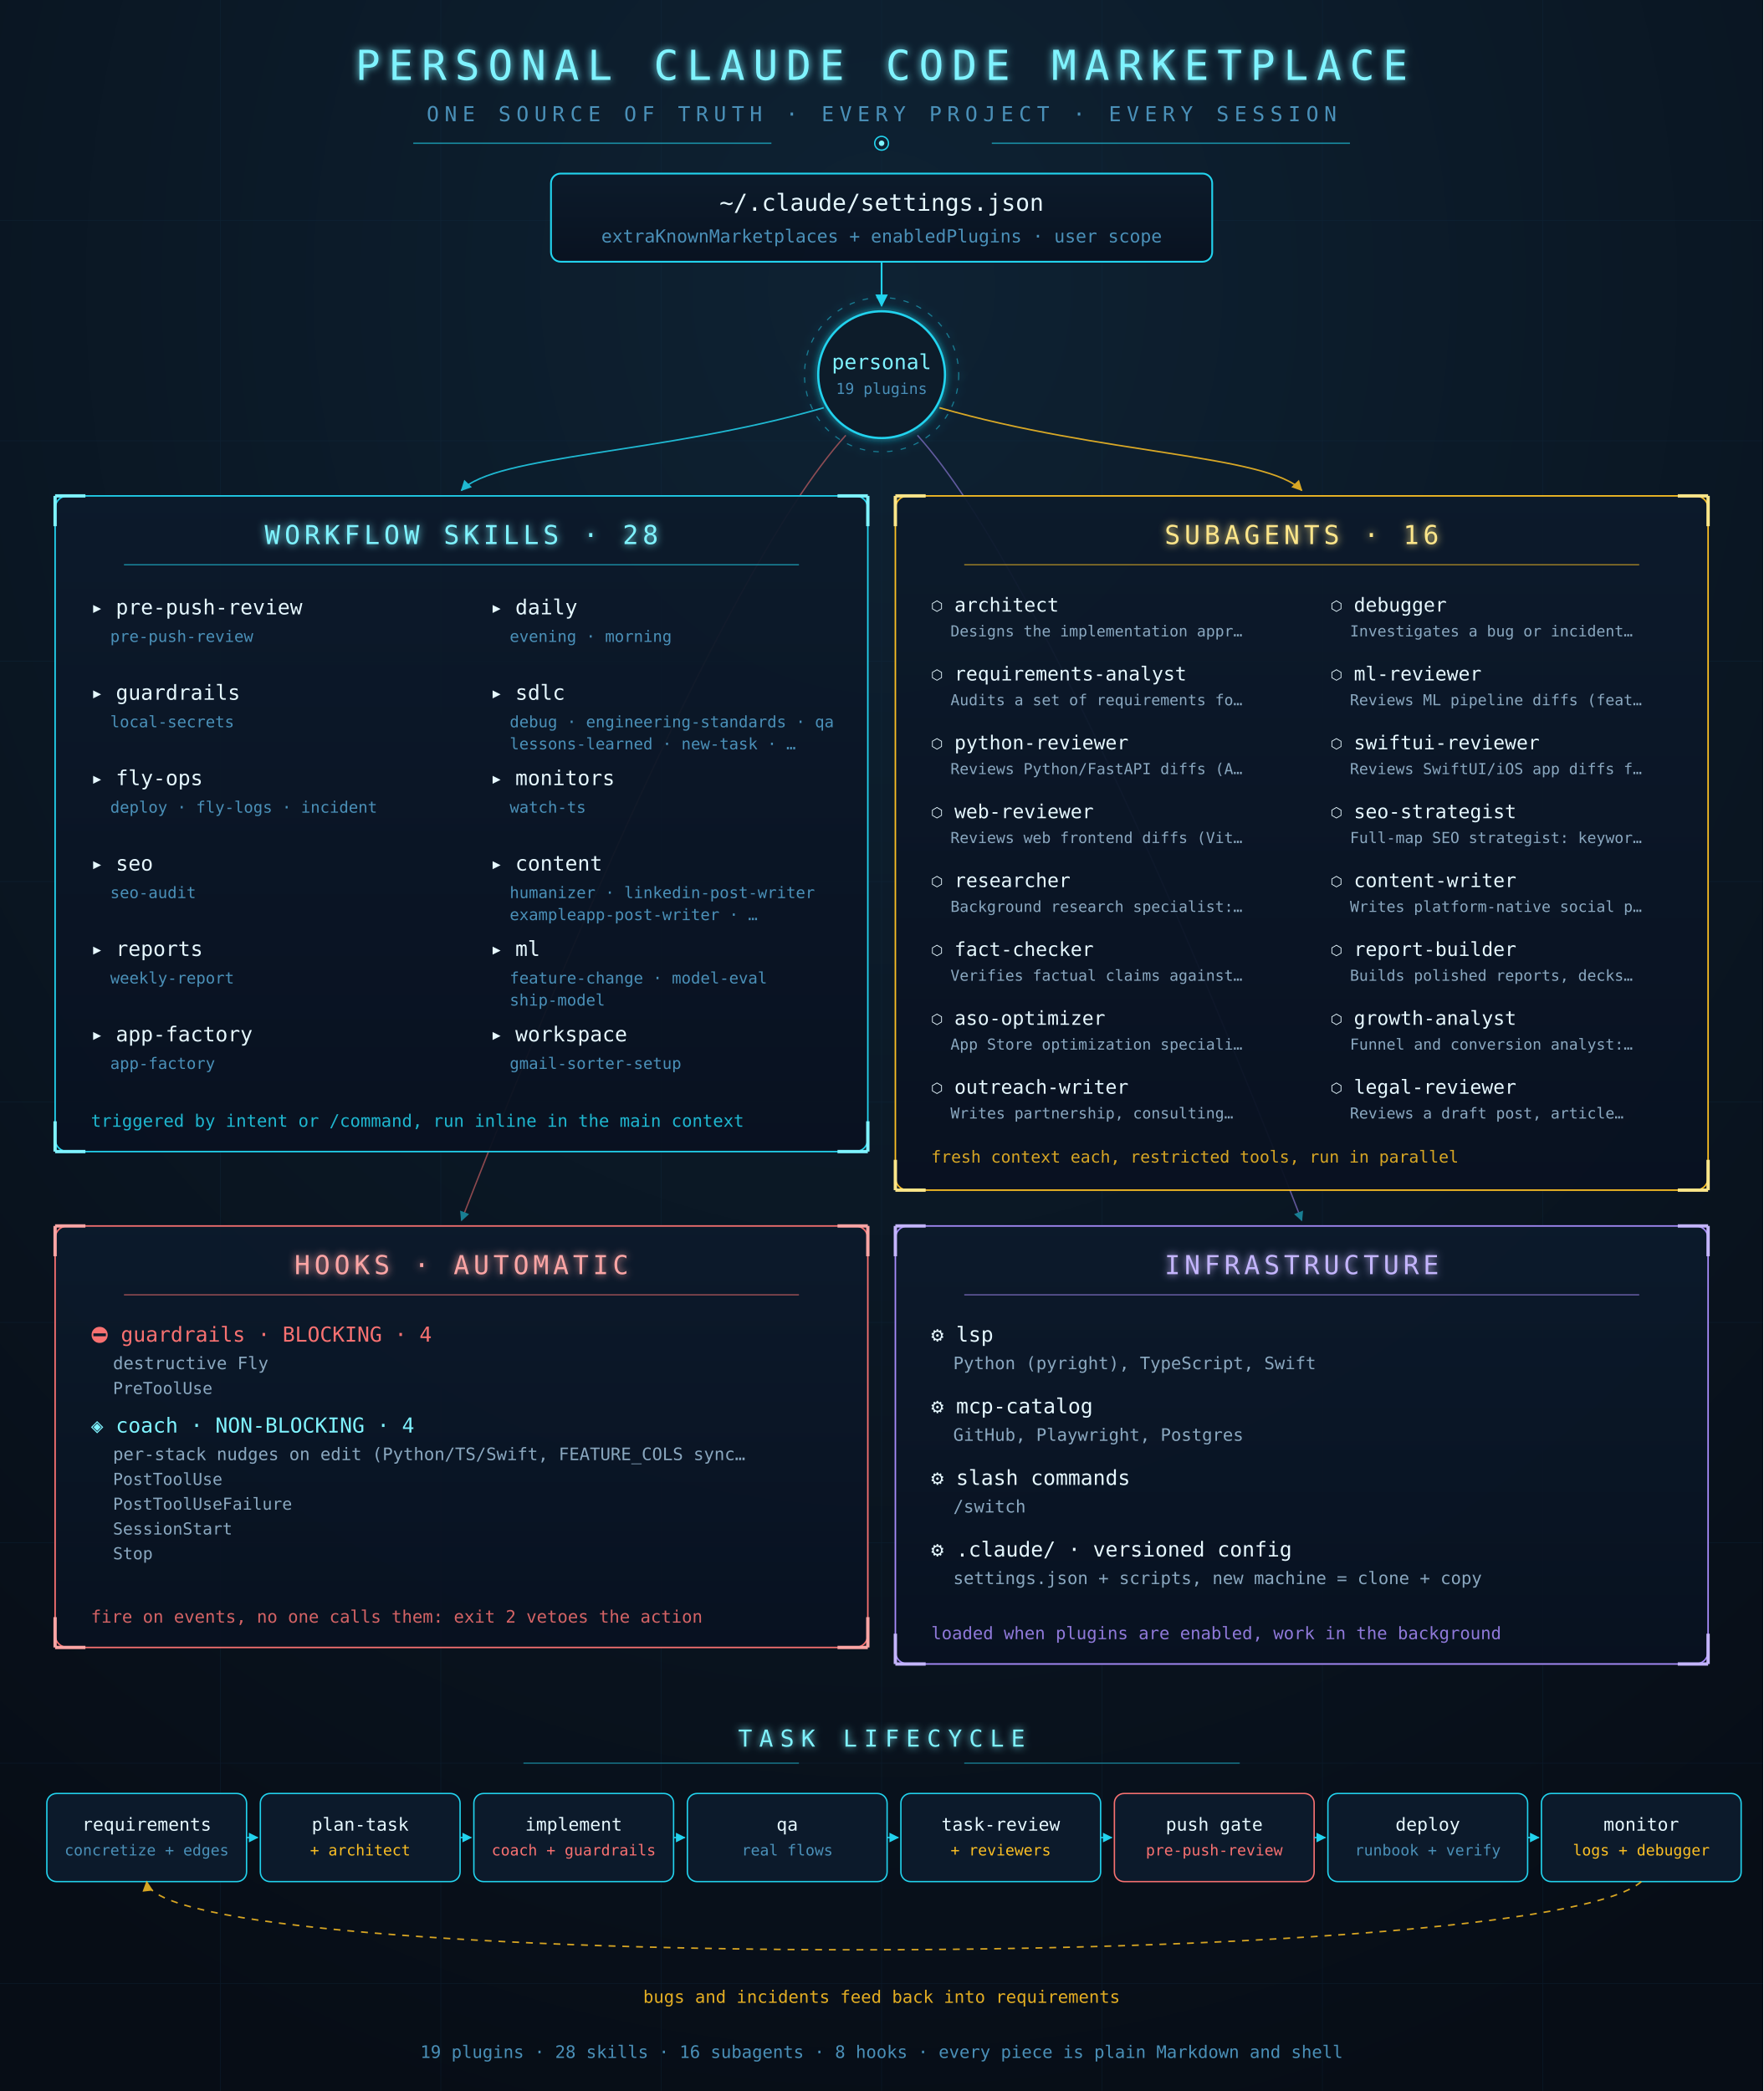
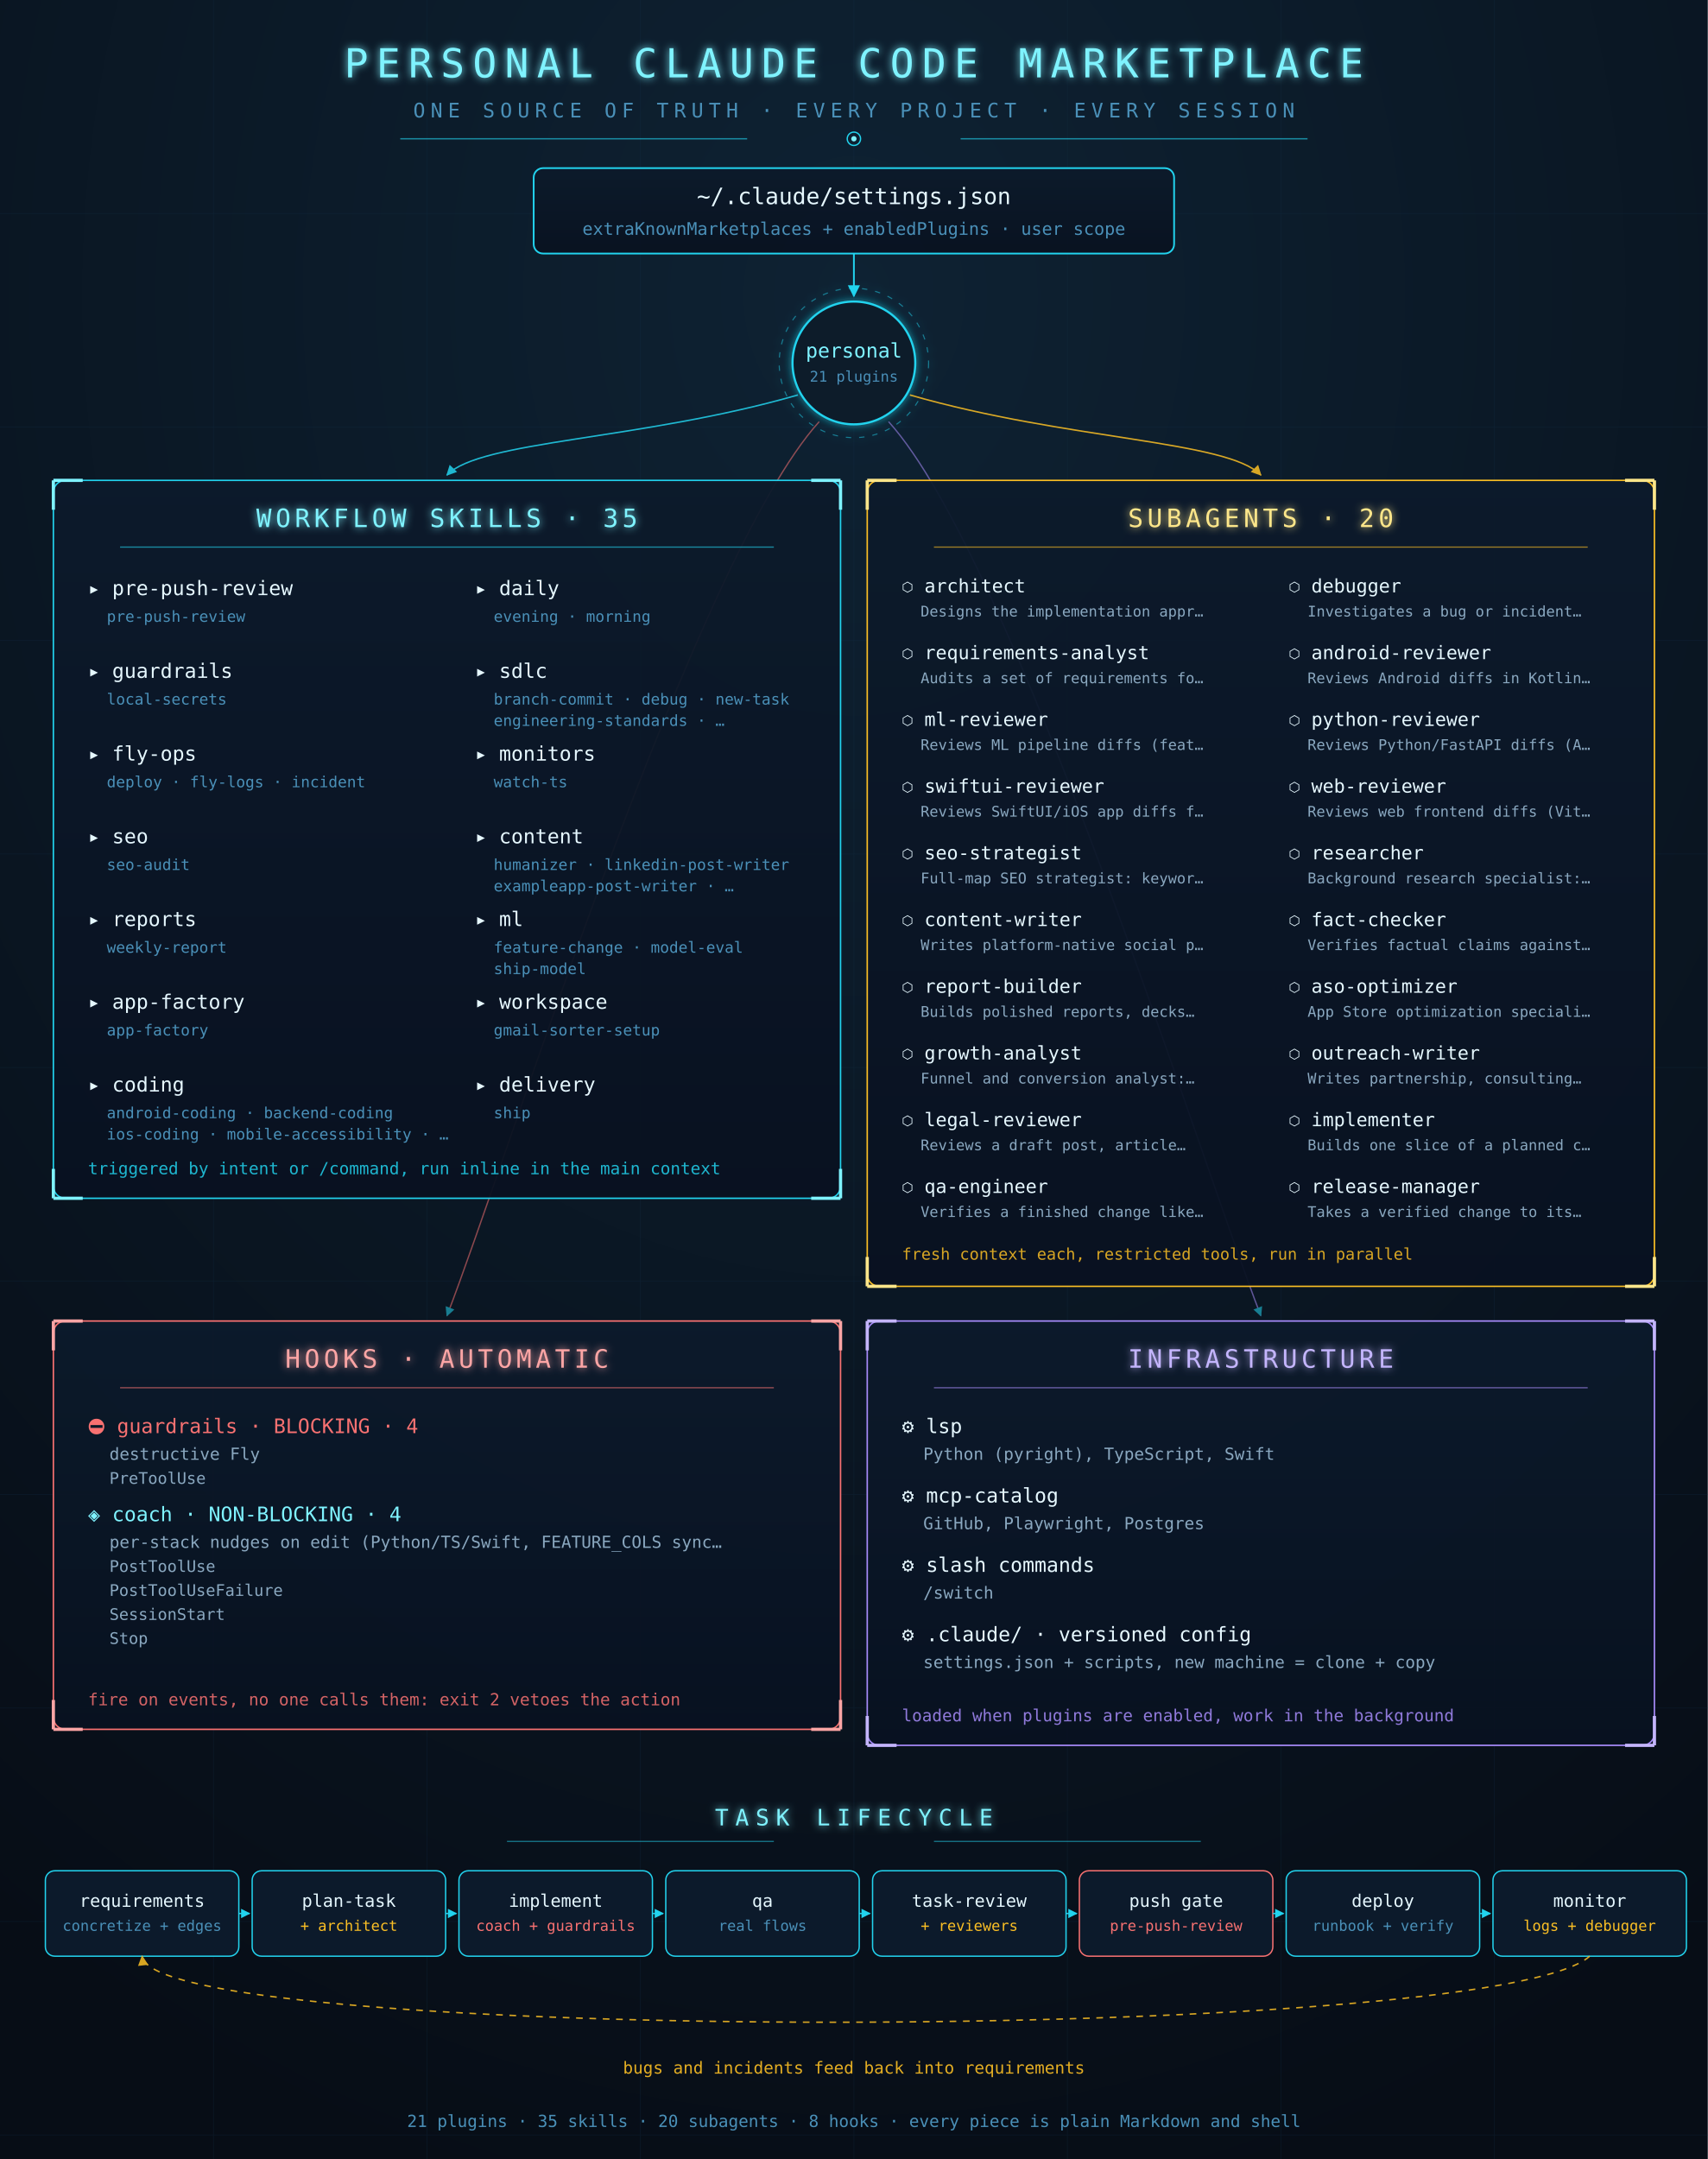
- <svg xmlns="http://www.w3.org/2000/svg" viewBox="0 0 1280 1518" width="1280" height="1518" font-family="Menlo, SF Mono, Consolas, monospace">
+ <svg xmlns="http://www.w3.org/2000/svg" viewBox="0 0 1280 1618" width="1280" height="1618" font-family="Menlo, SF Mono, Consolas, monospace">
  <defs>
    <filter id="glow" x="-40%" y="-40%" width="180%" height="180%">
      <feGaussianBlur stdDeviation="3" result="b" />
      <feMerge>
        <feMergeNode in="b" />
        <feMergeNode in="SourceGraphic" />
      </feMerge>
    </filter>
    <radialGradient id="bgGlow" cx="50%" cy="14%" r="90%">
      <stop offset="0%" stop-color="#0e2233" />
      <stop offset="100%" stop-color="#070d16" />
    </radialGradient>
    <linearGradient id="panelFill" x1="0" y1="0" x2="0" y2="1">
      <stop offset="0%" stop-color="#0c1a2b" stop-opacity="0.95" />
      <stop offset="100%" stop-color="#081120" stop-opacity="0.95" />
    </linearGradient>
    <marker id="arrowC" viewBox="0 0 10 10" refX="9" refY="5" markerWidth="7" markerHeight="7" orient="auto-start-reverse">
      <path d="M0,0 L10,5 L0,10 z" fill="#22d3ee" />
    </marker>
    <marker id="arrowG" viewBox="0 0 10 10" refX="9" refY="5" markerWidth="7" markerHeight="7" orient="auto-start-reverse">
      <path d="M0,0 L10,5 L0,10 z" fill="#fbbf24" />
    </marker>
  </defs>
-   <rect width="1280" height="1518" fill="url(#bgGlow)" />
+   <rect width="1280" height="1618" fill="url(#bgGlow)" />
  <g stroke="#123049" stroke-width="0.5" opacity="0.3">
-     <path d="M0,160 H1280 M0,320 H1280 M0,480 H1280 M0,640 H1280 M0,800 H1280 M0,960 H1280 M0,1120 H1280 M0,1280 H1280 M0,1440 H1280 M160,0 V1518 M320,0 V1518 M480,0 V1518 M640,0 V1518 M800,0 V1518 M960,0 V1518 M1120,0 V1518" />
+     <path d="M0,160 H1280 M0,320 H1280 M0,480 H1280 M0,640 H1280 M0,800 H1280 M0,960 H1280 M0,1120 H1280 M0,1280 H1280 M0,1440 H1280 M0,1600 H1280 M160,0 V1618 M320,0 V1618 M480,0 V1618 M640,0 V1618 M800,0 V1618 M960,0 V1618 M1120,0 V1618" />
  </g>
  <g filter="url(#glow)">
    <text x="640.0" y="58" text-anchor="middle" fill="#7ff3ff" font-size="30" letter-spacing="6">PERSONAL CLAUDE CODE MARKETPLACE</text>
  </g>
  <text x="640.0" y="88" text-anchor="middle" fill="#4a90b8" font-size="15" letter-spacing="4">ONE SOURCE OF TRUTH · EVERY PROJECT · EVERY SESSION</text>
  <path d="M300,104 H560 M720,104 H980" stroke="#22d3ee" stroke-width="1" opacity="0.6" />
  <circle cx="640.0" cy="104" r="5" fill="none" stroke="#22d3ee" />
  <circle cx="640.0" cy="104" r="2" fill="#7ff3ff" />
  <rect x="400" y="126" width="480" height="64" rx="7" fill="url(#panelFill)" stroke="#22d3ee" stroke-width="1.3" />
  <text x="640.0" y="153" text-anchor="middle" fill="#e6f8ff" font-size="17">~/.claude/settings.json</text>
  <text x="640.0" y="176" text-anchor="middle" fill="#4a90b8" font-size="13">extraKnownMarketplaces + enabledPlugins · user scope</text>
  <line x1="640" y1="190" x2="640" y2="222" stroke="#22d3ee" stroke-width="1.3" marker-end="url(#arrowC)" />
  <g filter="url(#glow)">
    <circle cx="640" cy="272" r="46" fill="#0c1a2b" stroke="#22d3ee" stroke-width="1.6" />
    <circle cx="640" cy="272" r="56" fill="none" stroke="#22d3ee" stroke-width="0.8" opacity="0.5" stroke-dasharray="4 6" />
    <text x="640" y="268" text-anchor="middle" fill="#7ff3ff" font-size="15">personal</text>
-     <text x="640" y="286" text-anchor="middle" fill="#4a90b8" font-size="11">19 plugins</text>
+     <text x="640" y="286" text-anchor="middle" fill="#4a90b8" font-size="11">21 plugins</text>
  </g>
  <path d="M598,296 C480,330 360,330 335,356" fill="none" stroke="#22d3ee" stroke-width="1.1" marker-end="url(#arrowC)" opacity="0.85" />
  <path d="M682,296 C800,330 920,330 945,356" fill="none" stroke="#fbbf24" stroke-width="1.1" marker-end="url(#arrowG)" opacity="0.85" />
-   <path d="M614,316 C520,420 380,770 335,886" fill="none" stroke="#f87171" stroke-width="1" marker-end="url(#arrowC)" opacity="0.55" />
-   <path d="M666,316 C760,420 900,770 945,886" fill="none" stroke="#a78bfa" stroke-width="1" marker-end="url(#arrowC)" opacity="0.55" />
-   <rect x="40" y="360" width="590" height="476" rx="9" fill="url(#panelFill)" stroke="#22d3ee" stroke-width="1.1" />
+   <path d="M614,316 C520,420 380,870 335,986" fill="none" stroke="#f87171" stroke-width="1" marker-end="url(#arrowC)" opacity="0.55" />
+   <path d="M666,316 C760,420 900,870 945,986" fill="none" stroke="#a78bfa" stroke-width="1" marker-end="url(#arrowC)" opacity="0.55" />
+   <rect x="40" y="360" width="590" height="538" rx="9" fill="url(#panelFill)" stroke="#22d3ee" stroke-width="1.1" />
  <path d="M40,360 h22 M40,360 v22" stroke="#7ff3ff" stroke-width="2.4" fill="none" />
  <path d="M630,360 h-22 M630,360 v22" stroke="#7ff3ff" stroke-width="2.4" fill="none" />
-   <path d="M40,836 h22 M40,836 v-22" stroke="#7ff3ff" stroke-width="2.4" fill="none" />
-   <path d="M630,836 h-22 M630,836 v-22" stroke="#7ff3ff" stroke-width="2.4" fill="none" />
-   <text x="335.0" y="395" text-anchor="middle" fill="#7ff3ff" font-size="19" letter-spacing="3" filter="url(#glow)">WORKFLOW SKILLS · 28</text>
+   <path d="M40,898 h22 M40,898 v-22" stroke="#7ff3ff" stroke-width="2.4" fill="none" />
+   <path d="M630,898 h-22 M630,898 v-22" stroke="#7ff3ff" stroke-width="2.4" fill="none" />
+   <text x="335.0" y="395" text-anchor="middle" fill="#7ff3ff" font-size="19" letter-spacing="3" filter="url(#glow)">WORKFLOW SKILLS · 35</text>
  <line x1="90" y1="410" x2="580" y2="410" stroke="#22d3ee" stroke-width="0.9" opacity="0.6" />
  <text x="66" y="446" fill="#e6f8ff" font-size="15">▸ pre-push-review</text>
  <text x="80" y="466" fill="#4a90b8" font-size="11.5">pre-push-review</text>
  <text x="356" y="446" fill="#e6f8ff" font-size="15">▸ daily</text>
  <text x="370" y="466" fill="#4a90b8" font-size="11.5">evening · morning</text>
  <text x="66" y="508" fill="#e6f8ff" font-size="15">▸ guardrails</text>
  <text x="80" y="528" fill="#4a90b8" font-size="11.5">local-secrets</text>
  <text x="356" y="508" fill="#e6f8ff" font-size="15">▸ sdlc</text>
-   <text x="370" y="528" fill="#4a90b8" font-size="11.5">debug · engineering-standards · qa</text>
-   <text x="370" y="544" fill="#4a90b8" font-size="11.5">lessons-learned · new-task · …</text>
+   <text x="370" y="528" fill="#4a90b8" font-size="11.5">branch-commit · debug · new-task</text>
+   <text x="370" y="544" fill="#4a90b8" font-size="11.5">engineering-standards · …</text>
  <text x="66" y="570" fill="#e6f8ff" font-size="15">▸ fly-ops</text>
  <text x="80" y="590" fill="#4a90b8" font-size="11.5">deploy · fly-logs · incident</text>
  <text x="356" y="570" fill="#e6f8ff" font-size="15">▸ monitors</text>
  <text x="370" y="590" fill="#4a90b8" font-size="11.5">watch-ts</text>
  <text x="66" y="632" fill="#e6f8ff" font-size="15">▸ seo</text>
  <text x="80" y="652" fill="#4a90b8" font-size="11.5">seo-audit</text>
  <text x="356" y="632" fill="#e6f8ff" font-size="15">▸ content</text>
  <text x="370" y="652" fill="#4a90b8" font-size="11.5">humanizer · linkedin-post-writer</text>
  <text x="370" y="668" fill="#4a90b8" font-size="11.5">exampleapp-post-writer · …</text>
  <text x="66" y="694" fill="#e6f8ff" font-size="15">▸ reports</text>
  <text x="80" y="714" fill="#4a90b8" font-size="11.5">weekly-report</text>
  <text x="356" y="694" fill="#e6f8ff" font-size="15">▸ ml</text>
  <text x="370" y="714" fill="#4a90b8" font-size="11.5">feature-change · model-eval</text>
  <text x="370" y="730" fill="#4a90b8" font-size="11.5">ship-model</text>
  <text x="66" y="756" fill="#e6f8ff" font-size="15">▸ app-factory</text>
  <text x="80" y="776" fill="#4a90b8" font-size="11.5">app-factory</text>
  <text x="356" y="756" fill="#e6f8ff" font-size="15">▸ workspace</text>
  <text x="370" y="776" fill="#4a90b8" font-size="11.5">gmail-sorter-setup</text>
-   <text x="66" y="818" fill="#22d3ee" font-size="12.5" opacity="0.85">triggered by intent or /command, run inline in the main context</text>
-   <rect x="650" y="360" width="590" height="504" rx="9" fill="url(#panelFill)" stroke="#fbbf24" stroke-width="1.1" />
+   <text x="66" y="818" fill="#e6f8ff" font-size="15">▸ coding</text>
+   <text x="80" y="838" fill="#4a90b8" font-size="11.5">android-coding · backend-coding</text>
+   <text x="80" y="854" fill="#4a90b8" font-size="11.5">ios-coding · mobile-accessibility · …</text>
+   <text x="356" y="818" fill="#e6f8ff" font-size="15">▸ delivery</text>
+   <text x="370" y="838" fill="#4a90b8" font-size="11.5">ship</text>
+   <text x="66" y="880" fill="#22d3ee" font-size="12.5" opacity="0.85">triggered by intent or /command, run inline in the main context</text>
+   <rect x="650" y="360" width="590" height="604" rx="9" fill="url(#panelFill)" stroke="#fbbf24" stroke-width="1.1" />
  <path d="M650,360 h22 M650,360 v22" stroke="#fde68a" stroke-width="2.4" fill="none" />
  <path d="M1240,360 h-22 M1240,360 v22" stroke="#fde68a" stroke-width="2.4" fill="none" />
-   <path d="M650,864 h22 M650,864 v-22" stroke="#fde68a" stroke-width="2.4" fill="none" />
-   <path d="M1240,864 h-22 M1240,864 v-22" stroke="#fde68a" stroke-width="2.4" fill="none" />
-   <text x="945.0" y="395" text-anchor="middle" fill="#fde68a" font-size="19" letter-spacing="3" filter="url(#glow)">SUBAGENTS · 16</text>
+   <path d="M650,964 h22 M650,964 v-22" stroke="#fde68a" stroke-width="2.4" fill="none" />
+   <path d="M1240,964 h-22 M1240,964 v-22" stroke="#fde68a" stroke-width="2.4" fill="none" />
+   <text x="945.0" y="395" text-anchor="middle" fill="#fde68a" font-size="19" letter-spacing="3" filter="url(#glow)">SUBAGENTS · 20</text>
  <line x1="700" y1="410" x2="1190" y2="410" stroke="#fbbf24" stroke-width="0.9" opacity="0.6" />
  <text x="676" y="444" fill="#e6f8ff" font-size="14">⬡ architect</text>
  <text x="690" y="462" fill="#8aa8c0" font-size="11">Designs the implementation appr…</text>
  <text x="966" y="444" fill="#e6f8ff" font-size="14">⬡ debugger</text>
  <text x="980" y="462" fill="#8aa8c0" font-size="11">Investigates a bug or incident…</text>
  <text x="676" y="494" fill="#e6f8ff" font-size="14">⬡ requirements-analyst</text>
  <text x="690" y="512" fill="#8aa8c0" font-size="11">Audits a set of requirements fo…</text>
-   <text x="966" y="494" fill="#e6f8ff" font-size="14">⬡ ml-reviewer</text>
-   <text x="980" y="512" fill="#8aa8c0" font-size="11">Reviews ML pipeline diffs (feat…</text>
-   <text x="676" y="544" fill="#e6f8ff" font-size="14">⬡ python-reviewer</text>
-   <text x="690" y="562" fill="#8aa8c0" font-size="11">Reviews Python/FastAPI diffs (A…</text>
-   <text x="966" y="544" fill="#e6f8ff" font-size="14">⬡ swiftui-reviewer</text>
-   <text x="980" y="562" fill="#8aa8c0" font-size="11">Reviews SwiftUI/iOS app diffs f…</text>
-   <text x="676" y="594" fill="#e6f8ff" font-size="14">⬡ web-reviewer</text>
-   <text x="690" y="612" fill="#8aa8c0" font-size="11">Reviews web frontend diffs (Vit…</text>
-   <text x="966" y="594" fill="#e6f8ff" font-size="14">⬡ seo-strategist</text>
-   <text x="980" y="612" fill="#8aa8c0" font-size="11">Full-map SEO strategist: keywor…</text>
-   <text x="676" y="644" fill="#e6f8ff" font-size="14">⬡ researcher</text>
-   <text x="690" y="662" fill="#8aa8c0" font-size="11">Background research specialist:…</text>
-   <text x="966" y="644" fill="#e6f8ff" font-size="14">⬡ content-writer</text>
-   <text x="980" y="662" fill="#8aa8c0" font-size="11">Writes platform-native social p…</text>
-   <text x="676" y="694" fill="#e6f8ff" font-size="14">⬡ fact-checker</text>
-   <text x="690" y="712" fill="#8aa8c0" font-size="11">Verifies factual claims against…</text>
-   <text x="966" y="694" fill="#e6f8ff" font-size="14">⬡ report-builder</text>
-   <text x="980" y="712" fill="#8aa8c0" font-size="11">Builds polished reports, decks…</text>
-   <text x="676" y="744" fill="#e6f8ff" font-size="14">⬡ aso-optimizer</text>
-   <text x="690" y="762" fill="#8aa8c0" font-size="11">App Store optimization speciali…</text>
-   <text x="966" y="744" fill="#e6f8ff" font-size="14">⬡ growth-analyst</text>
-   <text x="980" y="762" fill="#8aa8c0" font-size="11">Funnel and conversion analyst:…</text>
-   <text x="676" y="794" fill="#e6f8ff" font-size="14">⬡ outreach-writer</text>
-   <text x="690" y="812" fill="#8aa8c0" font-size="11">Writes partnership, consulting…</text>
-   <text x="966" y="794" fill="#e6f8ff" font-size="14">⬡ legal-reviewer</text>
-   <text x="980" y="812" fill="#8aa8c0" font-size="11">Reviews a draft post, article…</text>
-   <text x="676" y="844" fill="#fbbf24" font-size="12" opacity="0.85">fresh context each, restricted tools, run in parallel</text>
-   <rect x="40" y="890" width="590" height="306" rx="9" fill="url(#panelFill)" stroke="#f87171" stroke-width="1.1" />
-   <path d="M40,890 h22 M40,890 v22" stroke="#fca5a5" stroke-width="2.4" fill="none" />
-   <path d="M630,890 h-22 M630,890 v22" stroke="#fca5a5" stroke-width="2.4" fill="none" />
-   <path d="M40,1196 h22 M40,1196 v-22" stroke="#fca5a5" stroke-width="2.4" fill="none" />
-   <path d="M630,1196 h-22 M630,1196 v-22" stroke="#fca5a5" stroke-width="2.4" fill="none" />
-   <text x="335.0" y="925" text-anchor="middle" fill="#fca5a5" font-size="19" letter-spacing="3" filter="url(#glow)">HOOKS · AUTOMATIC</text>
-   <line x1="90" y1="940" x2="580" y2="940" stroke="#f87171" stroke-width="0.9" opacity="0.6" />
-   <text x="66" y="974" fill="#f87171" font-size="15">⛔ guardrails · BLOCKING · 4</text>
-   <text x="82" y="994" fill="#8aa8c0" font-size="12.5">destructive Fly</text>
-   <text x="82" y="1012" fill="#8aa8c0" font-size="12">PreToolUse</text>
-   <text x="66" y="1040" fill="#7ff3ff" font-size="15">◈ coach · NON-BLOCKING · 4</text>
-   <text x="82" y="1060" fill="#8aa8c0" font-size="12.5">per-stack nudges on edit (Python/TS/Swift, FEATURE_COLS sync…</text>
-   <text x="82" y="1078" fill="#8aa8c0" font-size="12">PostToolUse</text>
-   <text x="82" y="1096" fill="#8aa8c0" font-size="12">PostToolUseFailure</text>
-   <text x="82" y="1114" fill="#8aa8c0" font-size="12">SessionStart</text>
-   <text x="82" y="1132" fill="#8aa8c0" font-size="12">Stop</text>
-   <text x="66" y="1178" fill="#f87171" font-size="12.5" opacity="0.85">fire on events, no one calls them: exit 2 vetoes the action</text>
-   <rect x="650" y="890" width="590" height="318" rx="9" fill="url(#panelFill)" stroke="#a78bfa" stroke-width="1.1" />
-   <path d="M650,890 h22 M650,890 v22" stroke="#c4b5fd" stroke-width="2.4" fill="none" />
-   <path d="M1240,890 h-22 M1240,890 v22" stroke="#c4b5fd" stroke-width="2.4" fill="none" />
-   <path d="M650,1208 h22 M650,1208 v-22" stroke="#c4b5fd" stroke-width="2.4" fill="none" />
-   <path d="M1240,1208 h-22 M1240,1208 v-22" stroke="#c4b5fd" stroke-width="2.4" fill="none" />
-   <text x="945.0" y="925" text-anchor="middle" fill="#c4b5fd" font-size="19" letter-spacing="3" filter="url(#glow)">INFRASTRUCTURE</text>
-   <line x1="700" y1="940" x2="1190" y2="940" stroke="#a78bfa" stroke-width="0.9" opacity="0.6" />
-   <text x="676" y="974" fill="#e6f8ff" font-size="15">⚙ lsp</text>
-   <text x="692" y="994" fill="#8aa8c0" font-size="12.5">Python (pyright), TypeScript, Swift</text>
-   <text x="676" y="1026" fill="#e6f8ff" font-size="15">⚙ mcp-catalog</text>
-   <text x="692" y="1046" fill="#8aa8c0" font-size="12.5">GitHub, Playwright, Postgres</text>
-   <text x="676" y="1078" fill="#e6f8ff" font-size="15">⚙ slash commands</text>
-   <text x="692" y="1098" fill="#8aa8c0" font-size="12.5">/switch</text>
-   <text x="676" y="1130" fill="#e6f8ff" font-size="15">⚙ .claude/ · versioned config</text>
-   <text x="692" y="1150" fill="#8aa8c0" font-size="12.5">settings.json + scripts, new machine = clone + copy</text>
-   <text x="676" y="1190" fill="#a78bfa" font-size="12.5" opacity="0.85">loaded when plugins are enabled, work in the background</text>
-   <text x="640.0" y="1268" text-anchor="middle" fill="#7ff3ff" font-size="17" letter-spacing="5" filter="url(#glow)">TASK LIFECYCLE</text>
-   <line x1="380" y1="1280" x2="580" y2="1280" stroke="#22d3ee" stroke-width="0.9" opacity="0.5" />
-   <line x1="700" y1="1280" x2="900" y2="1280" stroke="#22d3ee" stroke-width="0.9" opacity="0.5" />
-   <rect x="34" y="1302" width="145" height="64" rx="7" fill="#0c1a2b" stroke="#22d3ee" />
-   <text x="106.5" y="1329" text-anchor="middle" fill="#e6f8ff" font-size="13">requirements</text>
-   <text x="106.5" y="1347" text-anchor="middle" fill="#4a90b8" font-size="11">concretize + edges</text>
-   <line x1="179" y1="1334" x2="187" y2="1334" stroke="#22d3ee" marker-end="url(#arrowC)" />
-   <rect x="189" y="1302" width="145" height="64" rx="7" fill="#0c1a2b" stroke="#22d3ee" />
-   <text x="261.5" y="1329" text-anchor="middle" fill="#e6f8ff" font-size="13">plan-task</text>
-   <text x="261.5" y="1347" text-anchor="middle" fill="#fbbf24" font-size="11">+ architect</text>
-   <line x1="334" y1="1334" x2="342" y2="1334" stroke="#22d3ee" marker-end="url(#arrowC)" />
-   <rect x="344" y="1302" width="145" height="64" rx="7" fill="#0c1a2b" stroke="#22d3ee" />
-   <text x="416.5" y="1329" text-anchor="middle" fill="#e6f8ff" font-size="13">implement</text>
-   <text x="416.5" y="1347" text-anchor="middle" fill="#f87171" font-size="11">coach + guardrails</text>
-   <line x1="489" y1="1334" x2="497" y2="1334" stroke="#22d3ee" marker-end="url(#arrowC)" />
-   <rect x="499" y="1302" width="145" height="64" rx="7" fill="#0c1a2b" stroke="#22d3ee" />
-   <text x="571.5" y="1329" text-anchor="middle" fill="#e6f8ff" font-size="13">qa</text>
-   <text x="571.5" y="1347" text-anchor="middle" fill="#4a90b8" font-size="11">real flows</text>
-   <line x1="644" y1="1334" x2="652" y2="1334" stroke="#22d3ee" marker-end="url(#arrowC)" />
-   <rect x="654" y="1302" width="145" height="64" rx="7" fill="#0c1a2b" stroke="#22d3ee" />
-   <text x="726.5" y="1329" text-anchor="middle" fill="#e6f8ff" font-size="13">task-review</text>
-   <text x="726.5" y="1347" text-anchor="middle" fill="#fbbf24" font-size="11">+ reviewers</text>
-   <line x1="799" y1="1334" x2="807" y2="1334" stroke="#22d3ee" marker-end="url(#arrowC)" />
-   <rect x="809" y="1302" width="145" height="64" rx="7" fill="#0c1a2b" stroke="#f87171" />
-   <text x="881.5" y="1329" text-anchor="middle" fill="#e6f8ff" font-size="13">push gate</text>
-   <text x="881.5" y="1347" text-anchor="middle" fill="#f87171" font-size="11">pre-push-review</text>
-   <line x1="954" y1="1334" x2="962" y2="1334" stroke="#22d3ee" marker-end="url(#arrowC)" />
-   <rect x="964" y="1302" width="145" height="64" rx="7" fill="#0c1a2b" stroke="#22d3ee" />
-   <text x="1036.5" y="1329" text-anchor="middle" fill="#e6f8ff" font-size="13">deploy</text>
-   <text x="1036.5" y="1347" text-anchor="middle" fill="#4a90b8" font-size="11">runbook + verify</text>
-   <line x1="1109" y1="1334" x2="1117" y2="1334" stroke="#22d3ee" marker-end="url(#arrowC)" />
-   <rect x="1119" y="1302" width="145" height="64" rx="7" fill="#0c1a2b" stroke="#22d3ee" />
-   <text x="1191.5" y="1329" text-anchor="middle" fill="#e6f8ff" font-size="13">monitor</text>
-   <text x="1191.5" y="1347" text-anchor="middle" fill="#fbbf24" font-size="11">logs + debugger</text>
-   <path d="M1191.5,1366 C1119,1432 114,1432 106.5,1366" fill="none" stroke="#fbbf24" stroke-width="1.1" stroke-dasharray="5 5" marker-end="url(#arrowG)" opacity="0.85" />
-   <text x="640.0" y="1454" text-anchor="middle" fill="#fbbf24" font-size="12.5" opacity="0.9">bugs and incidents feed back into requirements</text>
-   <text x="640.0" y="1494" text-anchor="middle" fill="#4a90b8" font-size="12.5">19 plugins · 28 skills · 16 subagents · 8 hooks · every piece is plain Markdown and shell</text>
+   <text x="966" y="494" fill="#e6f8ff" font-size="14">⬡ android-reviewer</text>
+   <text x="980" y="512" fill="#8aa8c0" font-size="11">Reviews Android diffs in Kotlin…</text>
+   <text x="676" y="544" fill="#e6f8ff" font-size="14">⬡ ml-reviewer</text>
+   <text x="690" y="562" fill="#8aa8c0" font-size="11">Reviews ML pipeline diffs (feat…</text>
+   <text x="966" y="544" fill="#e6f8ff" font-size="14">⬡ python-reviewer</text>
+   <text x="980" y="562" fill="#8aa8c0" font-size="11">Reviews Python/FastAPI diffs (A…</text>
+   <text x="676" y="594" fill="#e6f8ff" font-size="14">⬡ swiftui-reviewer</text>
+   <text x="690" y="612" fill="#8aa8c0" font-size="11">Reviews SwiftUI/iOS app diffs f…</text>
+   <text x="966" y="594" fill="#e6f8ff" font-size="14">⬡ web-reviewer</text>
+   <text x="980" y="612" fill="#8aa8c0" font-size="11">Reviews web frontend diffs (Vit…</text>
+   <text x="676" y="644" fill="#e6f8ff" font-size="14">⬡ seo-strategist</text>
+   <text x="690" y="662" fill="#8aa8c0" font-size="11">Full-map SEO strategist: keywor…</text>
+   <text x="966" y="644" fill="#e6f8ff" font-size="14">⬡ researcher</text>
+   <text x="980" y="662" fill="#8aa8c0" font-size="11">Background research specialist:…</text>
+   <text x="676" y="694" fill="#e6f8ff" font-size="14">⬡ content-writer</text>
+   <text x="690" y="712" fill="#8aa8c0" font-size="11">Writes platform-native social p…</text>
+   <text x="966" y="694" fill="#e6f8ff" font-size="14">⬡ fact-checker</text>
+   <text x="980" y="712" fill="#8aa8c0" font-size="11">Verifies factual claims against…</text>
+   <text x="676" y="744" fill="#e6f8ff" font-size="14">⬡ report-builder</text>
+   <text x="690" y="762" fill="#8aa8c0" font-size="11">Builds polished reports, decks…</text>
+   <text x="966" y="744" fill="#e6f8ff" font-size="14">⬡ aso-optimizer</text>
+   <text x="980" y="762" fill="#8aa8c0" font-size="11">App Store optimization speciali…</text>
+   <text x="676" y="794" fill="#e6f8ff" font-size="14">⬡ growth-analyst</text>
+   <text x="690" y="812" fill="#8aa8c0" font-size="11">Funnel and conversion analyst:…</text>
+   <text x="966" y="794" fill="#e6f8ff" font-size="14">⬡ outreach-writer</text>
+   <text x="980" y="812" fill="#8aa8c0" font-size="11">Writes partnership, consulting…</text>
+   <text x="676" y="844" fill="#e6f8ff" font-size="14">⬡ legal-reviewer</text>
+   <text x="690" y="862" fill="#8aa8c0" font-size="11">Reviews a draft post, article…</text>
+   <text x="966" y="844" fill="#e6f8ff" font-size="14">⬡ implementer</text>
+   <text x="980" y="862" fill="#8aa8c0" font-size="11">Builds one slice of a planned c…</text>
+   <text x="676" y="894" fill="#e6f8ff" font-size="14">⬡ qa-engineer</text>
+   <text x="690" y="912" fill="#8aa8c0" font-size="11">Verifies a finished change like…</text>
+   <text x="966" y="894" fill="#e6f8ff" font-size="14">⬡ release-manager</text>
+   <text x="980" y="912" fill="#8aa8c0" font-size="11">Takes a verified change to its…</text>
+   <text x="676" y="944" fill="#fbbf24" font-size="12" opacity="0.85">fresh context each, restricted tools, run in parallel</text>
+   <rect x="40" y="990" width="590" height="306" rx="9" fill="url(#panelFill)" stroke="#f87171" stroke-width="1.1" />
+   <path d="M40,990 h22 M40,990 v22" stroke="#fca5a5" stroke-width="2.4" fill="none" />
+   <path d="M630,990 h-22 M630,990 v22" stroke="#fca5a5" stroke-width="2.4" fill="none" />
+   <path d="M40,1296 h22 M40,1296 v-22" stroke="#fca5a5" stroke-width="2.4" fill="none" />
+   <path d="M630,1296 h-22 M630,1296 v-22" stroke="#fca5a5" stroke-width="2.4" fill="none" />
+   <text x="335.0" y="1025" text-anchor="middle" fill="#fca5a5" font-size="19" letter-spacing="3" filter="url(#glow)">HOOKS · AUTOMATIC</text>
+   <line x1="90" y1="1040" x2="580" y2="1040" stroke="#f87171" stroke-width="0.9" opacity="0.6" />
+   <text x="66" y="1074" fill="#f87171" font-size="15">⛔ guardrails · BLOCKING · 4</text>
+   <text x="82" y="1094" fill="#8aa8c0" font-size="12.5">destructive Fly</text>
+   <text x="82" y="1112" fill="#8aa8c0" font-size="12">PreToolUse</text>
+   <text x="66" y="1140" fill="#7ff3ff" font-size="15">◈ coach · NON-BLOCKING · 4</text>
+   <text x="82" y="1160" fill="#8aa8c0" font-size="12.5">per-stack nudges on edit (Python/TS/Swift, FEATURE_COLS sync…</text>
+   <text x="82" y="1178" fill="#8aa8c0" font-size="12">PostToolUse</text>
+   <text x="82" y="1196" fill="#8aa8c0" font-size="12">PostToolUseFailure</text>
+   <text x="82" y="1214" fill="#8aa8c0" font-size="12">SessionStart</text>
+   <text x="82" y="1232" fill="#8aa8c0" font-size="12">Stop</text>
+   <text x="66" y="1278" fill="#f87171" font-size="12.5" opacity="0.85">fire on events, no one calls them: exit 2 vetoes the action</text>
+   <rect x="650" y="990" width="590" height="318" rx="9" fill="url(#panelFill)" stroke="#a78bfa" stroke-width="1.1" />
+   <path d="M650,990 h22 M650,990 v22" stroke="#c4b5fd" stroke-width="2.4" fill="none" />
+   <path d="M1240,990 h-22 M1240,990 v22" stroke="#c4b5fd" stroke-width="2.4" fill="none" />
+   <path d="M650,1308 h22 M650,1308 v-22" stroke="#c4b5fd" stroke-width="2.4" fill="none" />
+   <path d="M1240,1308 h-22 M1240,1308 v-22" stroke="#c4b5fd" stroke-width="2.4" fill="none" />
+   <text x="945.0" y="1025" text-anchor="middle" fill="#c4b5fd" font-size="19" letter-spacing="3" filter="url(#glow)">INFRASTRUCTURE</text>
+   <line x1="700" y1="1040" x2="1190" y2="1040" stroke="#a78bfa" stroke-width="0.9" opacity="0.6" />
+   <text x="676" y="1074" fill="#e6f8ff" font-size="15">⚙ lsp</text>
+   <text x="692" y="1094" fill="#8aa8c0" font-size="12.5">Python (pyright), TypeScript, Swift</text>
+   <text x="676" y="1126" fill="#e6f8ff" font-size="15">⚙ mcp-catalog</text>
+   <text x="692" y="1146" fill="#8aa8c0" font-size="12.5">GitHub, Playwright, Postgres</text>
+   <text x="676" y="1178" fill="#e6f8ff" font-size="15">⚙ slash commands</text>
+   <text x="692" y="1198" fill="#8aa8c0" font-size="12.5">/switch</text>
+   <text x="676" y="1230" fill="#e6f8ff" font-size="15">⚙ .claude/ · versioned config</text>
+   <text x="692" y="1250" fill="#8aa8c0" font-size="12.5">settings.json + scripts, new machine = clone + copy</text>
+   <text x="676" y="1290" fill="#a78bfa" font-size="12.5" opacity="0.85">loaded when plugins are enabled, work in the background</text>
+   <text x="640.0" y="1368" text-anchor="middle" fill="#7ff3ff" font-size="17" letter-spacing="5" filter="url(#glow)">TASK LIFECYCLE</text>
+   <line x1="380" y1="1380" x2="580" y2="1380" stroke="#22d3ee" stroke-width="0.9" opacity="0.5" />
+   <line x1="700" y1="1380" x2="900" y2="1380" stroke="#22d3ee" stroke-width="0.9" opacity="0.5" />
+   <rect x="34" y="1402" width="145" height="64" rx="7" fill="#0c1a2b" stroke="#22d3ee" />
+   <text x="106.5" y="1429" text-anchor="middle" fill="#e6f8ff" font-size="13">requirements</text>
+   <text x="106.5" y="1447" text-anchor="middle" fill="#4a90b8" font-size="11">concretize + edges</text>
+   <line x1="179" y1="1434" x2="187" y2="1434" stroke="#22d3ee" marker-end="url(#arrowC)" />
+   <rect x="189" y="1402" width="145" height="64" rx="7" fill="#0c1a2b" stroke="#22d3ee" />
+   <text x="261.5" y="1429" text-anchor="middle" fill="#e6f8ff" font-size="13">plan-task</text>
+   <text x="261.5" y="1447" text-anchor="middle" fill="#fbbf24" font-size="11">+ architect</text>
+   <line x1="334" y1="1434" x2="342" y2="1434" stroke="#22d3ee" marker-end="url(#arrowC)" />
+   <rect x="344" y="1402" width="145" height="64" rx="7" fill="#0c1a2b" stroke="#22d3ee" />
+   <text x="416.5" y="1429" text-anchor="middle" fill="#e6f8ff" font-size="13">implement</text>
+   <text x="416.5" y="1447" text-anchor="middle" fill="#f87171" font-size="11">coach + guardrails</text>
+   <line x1="489" y1="1434" x2="497" y2="1434" stroke="#22d3ee" marker-end="url(#arrowC)" />
+   <rect x="499" y="1402" width="145" height="64" rx="7" fill="#0c1a2b" stroke="#22d3ee" />
+   <text x="571.5" y="1429" text-anchor="middle" fill="#e6f8ff" font-size="13">qa</text>
+   <text x="571.5" y="1447" text-anchor="middle" fill="#4a90b8" font-size="11">real flows</text>
+   <line x1="644" y1="1434" x2="652" y2="1434" stroke="#22d3ee" marker-end="url(#arrowC)" />
+   <rect x="654" y="1402" width="145" height="64" rx="7" fill="#0c1a2b" stroke="#22d3ee" />
+   <text x="726.5" y="1429" text-anchor="middle" fill="#e6f8ff" font-size="13">task-review</text>
+   <text x="726.5" y="1447" text-anchor="middle" fill="#fbbf24" font-size="11">+ reviewers</text>
+   <line x1="799" y1="1434" x2="807" y2="1434" stroke="#22d3ee" marker-end="url(#arrowC)" />
+   <rect x="809" y="1402" width="145" height="64" rx="7" fill="#0c1a2b" stroke="#f87171" />
+   <text x="881.5" y="1429" text-anchor="middle" fill="#e6f8ff" font-size="13">push gate</text>
+   <text x="881.5" y="1447" text-anchor="middle" fill="#f87171" font-size="11">pre-push-review</text>
+   <line x1="954" y1="1434" x2="962" y2="1434" stroke="#22d3ee" marker-end="url(#arrowC)" />
+   <rect x="964" y="1402" width="145" height="64" rx="7" fill="#0c1a2b" stroke="#22d3ee" />
+   <text x="1036.5" y="1429" text-anchor="middle" fill="#e6f8ff" font-size="13">deploy</text>
+   <text x="1036.5" y="1447" text-anchor="middle" fill="#4a90b8" font-size="11">runbook + verify</text>
+   <line x1="1109" y1="1434" x2="1117" y2="1434" stroke="#22d3ee" marker-end="url(#arrowC)" />
+   <rect x="1119" y="1402" width="145" height="64" rx="7" fill="#0c1a2b" stroke="#22d3ee" />
+   <text x="1191.5" y="1429" text-anchor="middle" fill="#e6f8ff" font-size="13">monitor</text>
+   <text x="1191.5" y="1447" text-anchor="middle" fill="#fbbf24" font-size="11">logs + debugger</text>
+   <path d="M1191.5,1466 C1119,1532 114,1532 106.5,1466" fill="none" stroke="#fbbf24" stroke-width="1.1" stroke-dasharray="5 5" marker-end="url(#arrowG)" opacity="0.85" />
+   <text x="640.0" y="1554" text-anchor="middle" fill="#fbbf24" font-size="12.5" opacity="0.9">bugs and incidents feed back into requirements</text>
+   <text x="640.0" y="1594" text-anchor="middle" fill="#4a90b8" font-size="12.5">21 plugins · 35 skills · 20 subagents · 8 hooks · every piece is plain Markdown and shell</text>
</svg>
